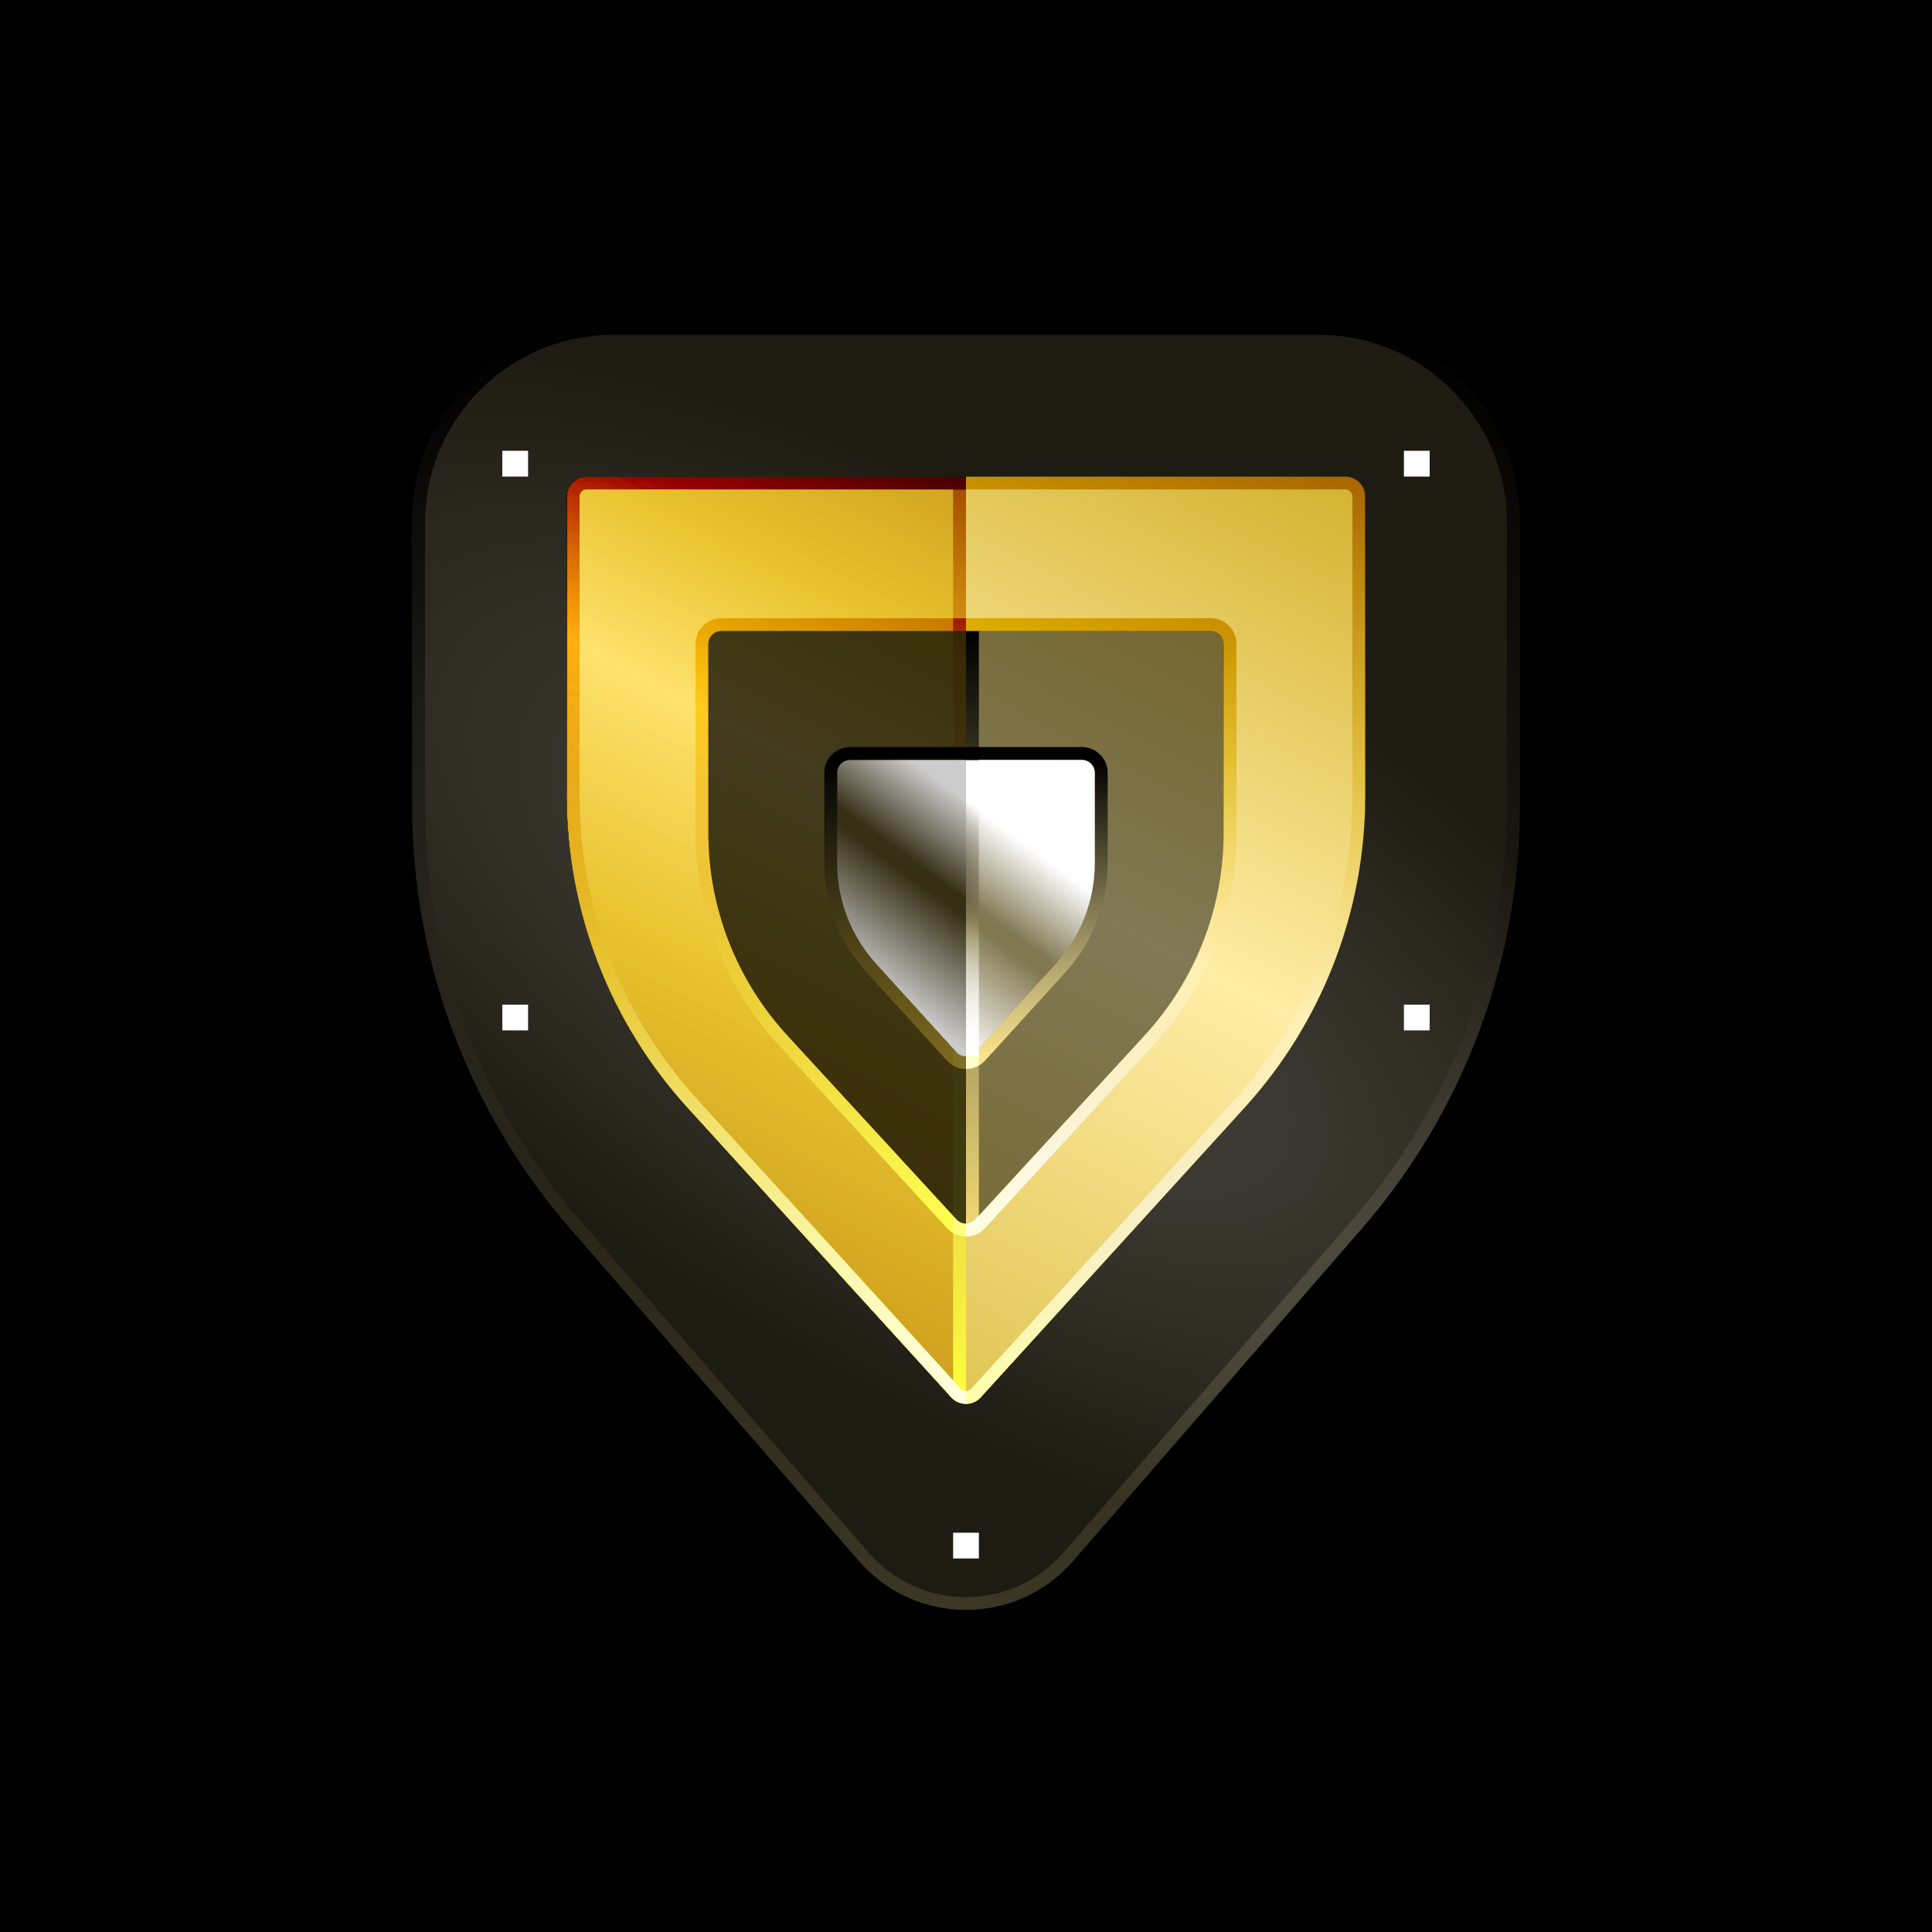
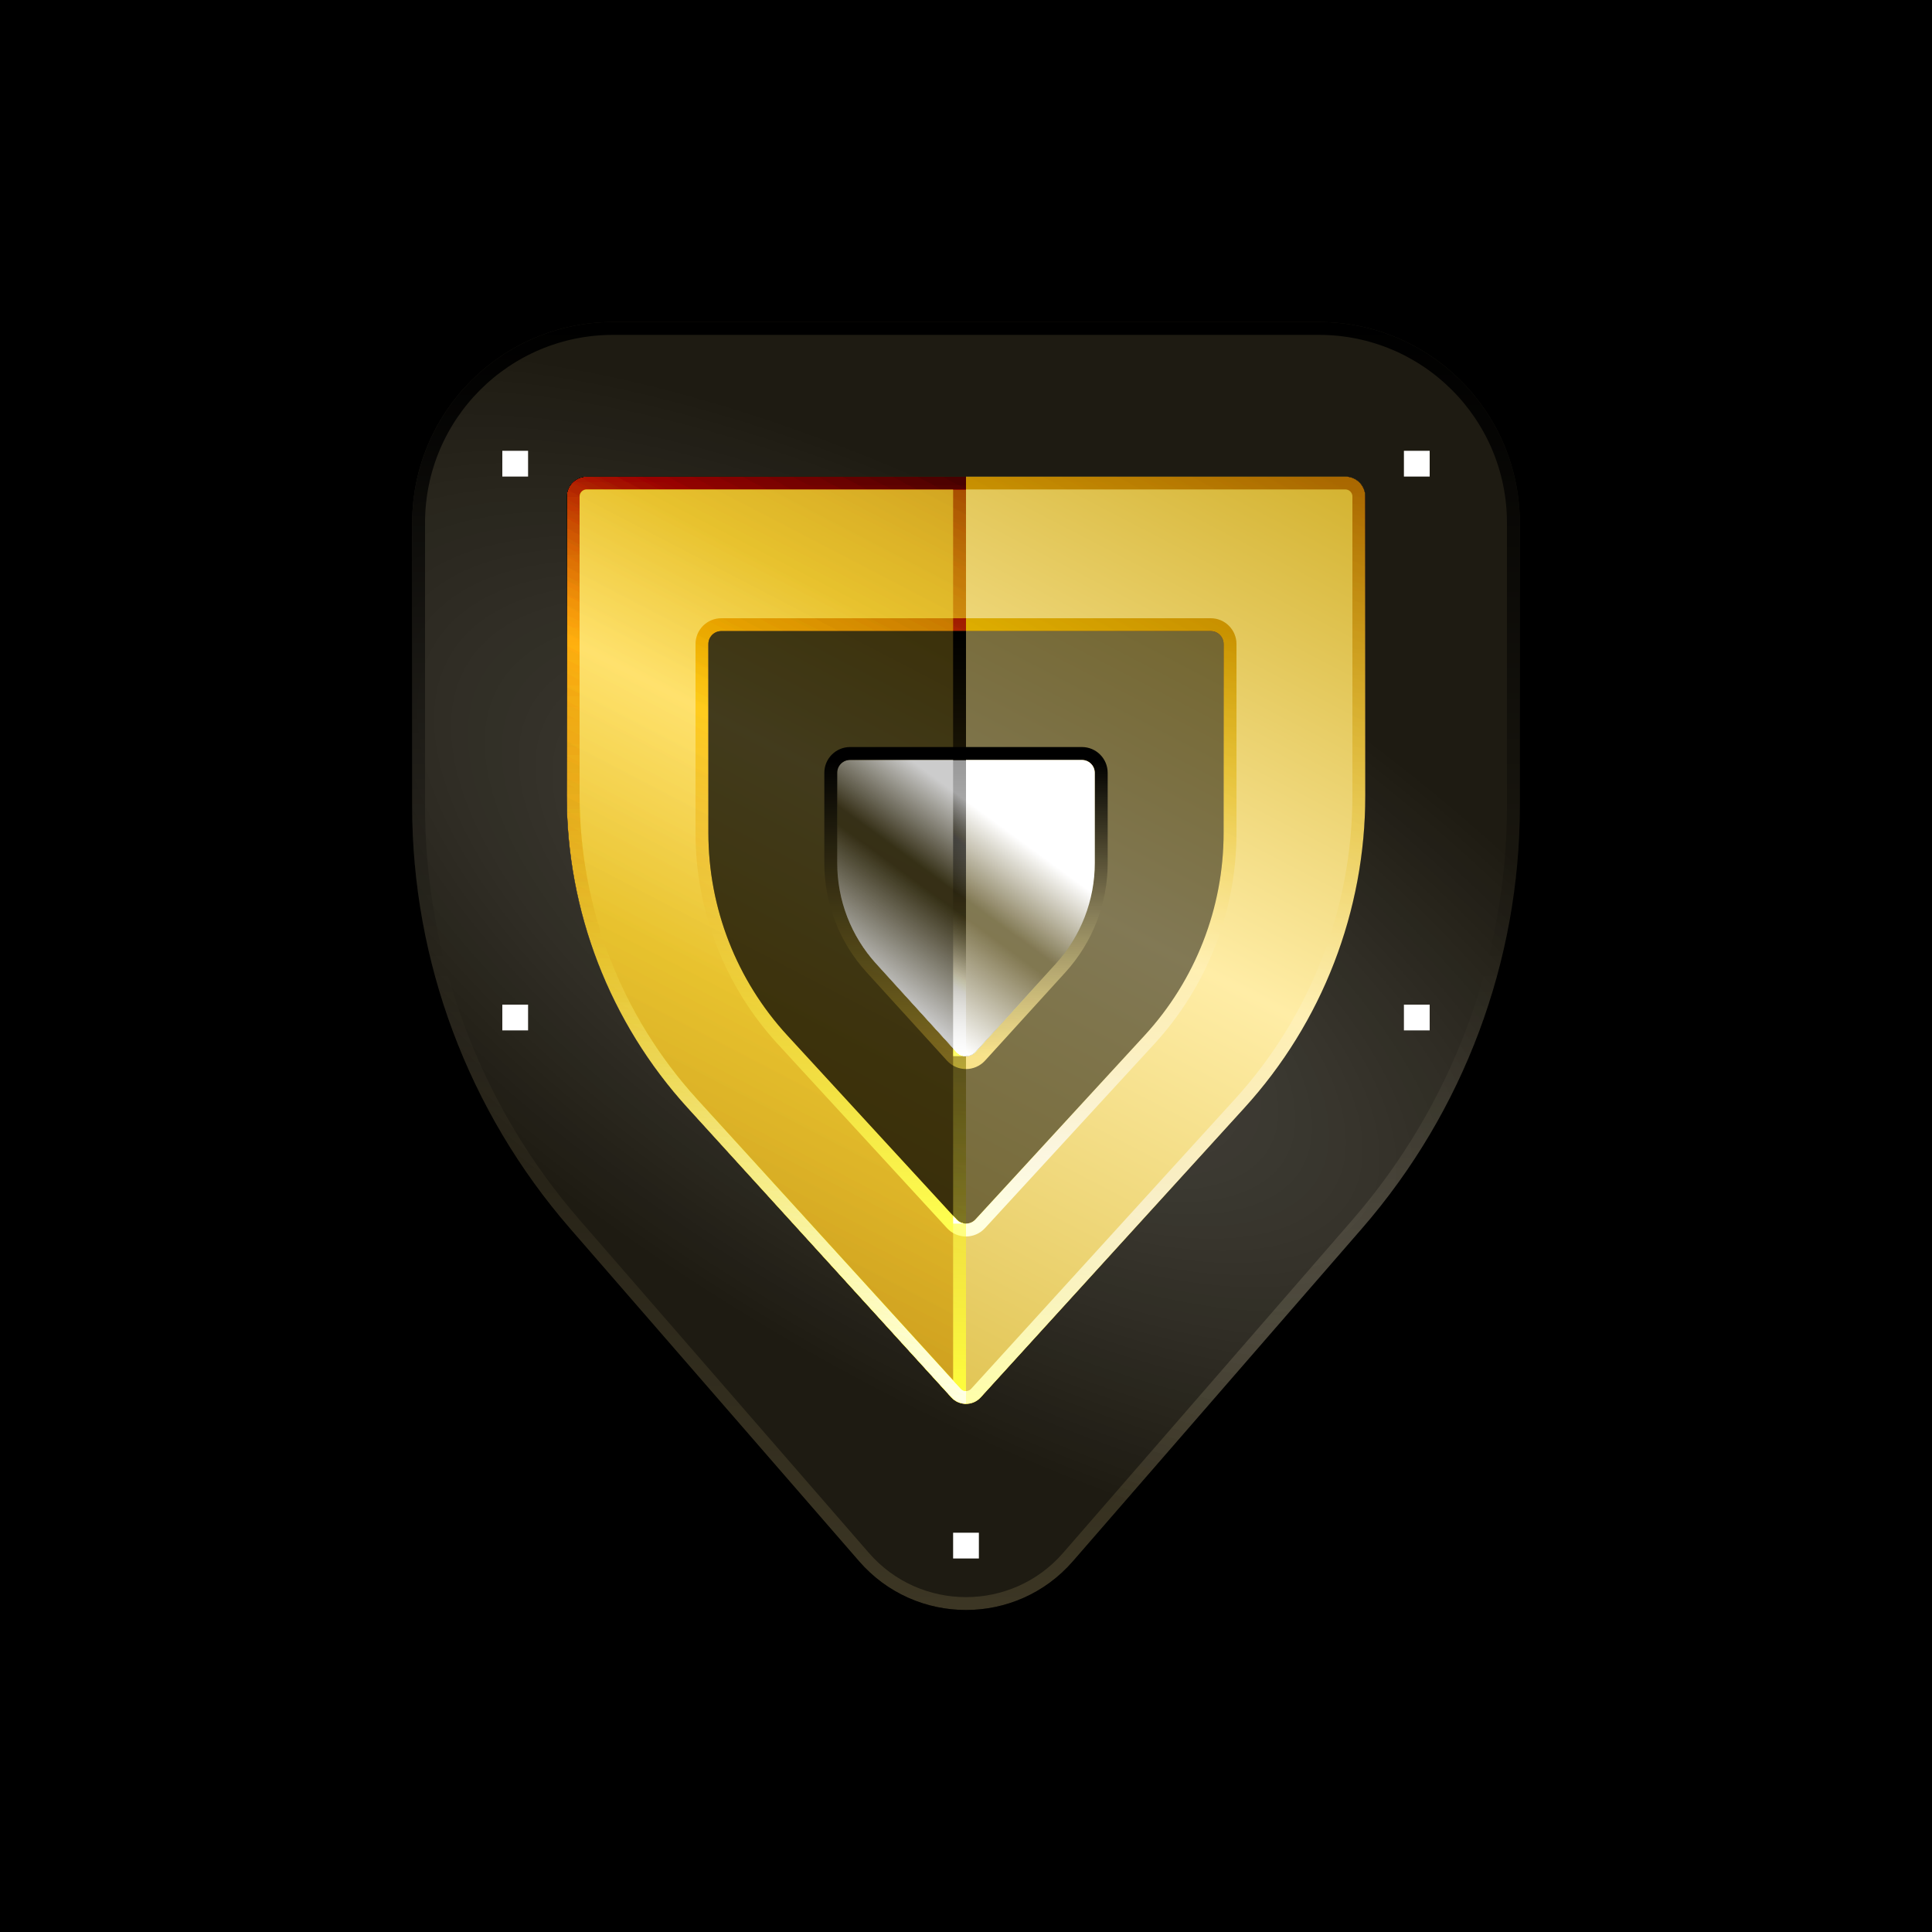
<svg xmlns="http://www.w3.org/2000/svg" width="150" height="150" viewBox="0 0 150 150" fill="none" data-name="F_2 Founder's Funded">
  <defs>
    <radialGradient id="hb2r1" cx="0" cy="0" r="1" gradientUnits="userSpaceOnUse" gradientTransform="matrix(-21.159 25 -63.129 -40.635 75 75)">
      <stop stop-color="#FFFFFF" />
      <stop offset="1" stop-color="#FFFFFF" stop-opacity="0" />
    </radialGradient>
    <linearGradient id="hb2g3" x1="75" y1="25" x2="75" y2="125" gradientUnits="userSpaceOnUse">
      <stop offset="0" stop-color="#000000" />
      <stop offset="1" stop-color="#FFFFFF" />
    </linearGradient>
    <clipPath id="hb2c2">
      <path d="M75 25L102.4 25C111.016 25 118 31.984 118 40.6L118 62.588C118 74.637 113.649 86.28 105.747 95.377L83.304 121.213C81.112 123.738 78.056 125 75 125C71.944 125 68.888 123.738 66.696 121.213L44.253 95.377C36.351 86.28 32 74.637 32 62.588L32 40.6C32 31.984 38.984 25 47.6 25L75 25Z" />
    </clipPath>
    <linearGradient id="hb2l4" x1="103.222" y1="37" x2="60.081" y2="119.928" gradientUnits="userSpaceOnUse">
      <stop offset="0" stop-color="#D4B331" />
      <stop offset="0.412" stop-color="#FFEDA6" />
      <stop offset="1" stop-color="#D4B331" />
    </linearGradient>
    <linearGradient id="hb2g6" x1="75" y1="37" x2="75" y2="109" gradientUnits="userSpaceOnUse">
      <stop offset="0" stop-color="#000000" />
      <stop offset="1" stop-color="#FFFFFF" />
    </linearGradient>
    <clipPath id="hb2c5">
      <path d="M75 37L104.45 37C105.306 37 106 37.694 106 38.55L106 61.771C106 70.736 102.655 79.378 96.619 86.007L76.146 108.493C75.839 108.831 75.419 109 75 109C74.581 109 74.161 108.831 73.854 108.493L53.381 86.007C47.345 79.378 44 70.736 44 61.771L44 38.55C44 37.694 44.694 37 45.55 37L75 37Z" />
    </clipPath>
    <linearGradient id="hb2g8" x1="75" y1="37" x2="75" y2="109" gradientUnits="userSpaceOnUse">
      <stop offset="0" stop-color="#000000" />
      <stop offset="1" stop-color="#FFFFFF" />
    </linearGradient>
    <clipPath id="hb2c7">
      <path d="M75 109C74.581 109 74.161 108.831 73.854 108.493L53.381 86.007C47.345 79.378 44 70.736 44 61.771L44 38.55C44 37.694 44.694 37 45.55 37L75 37Z" />
    </clipPath>
    <linearGradient id="hb2g10" x1="75" y1="49" x2="75" y2="95" gradientUnits="userSpaceOnUse">
      <stop offset="0" stop-color="#000000" />
      <stop offset="1" stop-color="#FFFFFF" />
    </linearGradient>
    <clipPath id="hb2c9">
      <path d="M-10 -10H160V160H-10ZM75 49L94 49C94.552 49 95 49.448 95 50L95 64.671C95 70.494 92.813 76.105 88.871 80.391L75.736 94.677C75.538 94.892 75.269 95 75 95C74.731 95 74.462 94.892 74.264 94.677L61.129 80.391C57.187 76.105 55 70.494 55 64.671L55 50C55 49.448 55.448 49 56 49L75 49Z" clip-rule="evenodd" fill-rule="evenodd" />
    </clipPath>
    <linearGradient id="hb2g11" x1="75" y1="49" x2="75" y2="95" gradientUnits="userSpaceOnUse">
      <stop offset="0" stop-color="#000000" />
      <stop offset="1" stop-color="#FFFFFF" />
    </linearGradient>
    <linearGradient id="hb2q12" x1="79.38" y1="65.348" x2="70.06" y2="78.09" gradientUnits="userSpaceOnUse">
      <stop offset="0" stop-color="#FFFFFF" />
      <stop offset="0.395" stop-color="#FFFFFF" stop-opacity="0.01" />
      <stop offset="0.465" stop-color="#FFFFFF" stop-opacity="0.01" />
      <stop offset="1" stop-color="#FFFFFF" />
    </linearGradient>
    <linearGradient id="hb2g14" x1="75" y1="59" x2="75" y2="82" gradientUnits="userSpaceOnUse">
      <stop offset="0" stop-color="#000000" />
      <stop offset="1" stop-color="#FFFFFF" />
    </linearGradient>
    <clipPath id="hb2c13">
      <path d="M-10 -10H160V160H-10ZM75 59L84 59C84.552 59 85 59.448 85 60L85 67.002C85 69.893 83.922 72.679 81.977 74.817L75.74 81.673C75.541 81.891 75.271 82 75 82C74.729 82 74.459 81.891 74.26 81.673L68.023 74.817C66.078 72.679 65 69.893 65 67.002L65 60C65 59.448 65.448 59 66 59L75 59Z" clip-rule="evenodd" fill-rule="evenodd" />
    </clipPath>
    <linearGradient id="hb2g15" x1="75" y1="59" x2="75" y2="82" gradientUnits="userSpaceOnUse">
      <stop offset="0" stop-color="#000000" />
      <stop offset="1" stop-color="#FFFFFF" />
    </linearGradient>
  </defs>
  <rect width="150" height="150" fill="#000000" data-l="bg" />
  <path d="M75 25L102.4 25C111.016 25 118 31.984 118 40.6L118 62.588C118 74.637 113.649 86.28 105.747 95.377L83.304 121.213C81.112 123.738 78.056 125 75 125C71.944 125 68.888 123.738 66.696 121.213L44.253 95.377C36.351 86.28 32 74.637 32 62.588L32 40.6C32 31.984 38.984 25 47.6 25L75 25Z" fill="#FFE396" fill-opacity="0.12" data-n="1" data-l="Plate" />
  <path d="M75 25L102.4 25C111.016 25 118 31.984 118 40.6L118 62.588C118 74.637 113.649 86.28 105.747 95.377L83.304 121.213C81.112 123.738 78.056 125 75 125C71.944 125 68.888 123.738 66.696 121.213L44.253 95.377C36.351 86.28 32 74.637 32 62.588L32 40.6C32 31.984 38.984 25 47.6 25L75 25Z" fill="url(#hb2r1)" fill-opacity="0.2" data-n="1" data-l="Plate" />
  <path d="M75 25L102.4 25C111.016 25 118 31.984 118 40.6L118 62.588C118 74.637 113.649 86.28 105.747 95.377L83.304 121.213C81.112 123.738 78.056 125 75 125C71.944 125 68.888 123.738 66.696 121.213L44.253 95.377C36.351 86.28 32 74.637 32 62.588L32 40.6C32 31.984 38.984 25 47.6 25L75 25Z" fill="none" stroke="url(#hb2g3)" stroke-width="2" clip-path="url(#hb2c2)" style="mix-blend-mode:overlay" data-n="1" data-l="Plate" />
  <path d="M75 37L104.45 37C105.306 37 106 37.694 106 38.55L106 61.771C106 70.736 102.655 79.378 96.619 86.007L76.146 108.493C75.839 108.831 75.419 109 75 109C74.581 109 74.161 108.831 73.854 108.493L53.381 86.007C47.345 79.378 44 70.736 44 61.771L44 38.55C44 37.694 44.694 37 45.55 37L75 37Z" fill="url(#hb2l4)" data-n="2" data-l="Gem" />
  <path d="M75 37L104.45 37C105.306 37 106 37.694 106 38.55L106 61.771C106 70.736 102.655 79.378 96.619 86.007L76.146 108.493C75.839 108.831 75.419 109 75 109C74.581 109 74.161 108.831 73.854 108.493L53.381 86.007C47.345 79.378 44 70.736 44 61.771L44 38.55C44 37.694 44.694 37 45.55 37L75 37Z" fill="none" stroke="url(#hb2g6)" stroke-width="2" clip-path="url(#hb2c5)" style="mix-blend-mode:overlay" data-n="2" data-l="Gem" />
  <path d="M75 109C74.581 109 74.161 108.831 73.854 108.493L53.381 86.007C47.345 79.378 44 70.736 44 61.771L44 38.55C44 37.694 44.694 37 45.55 37L75 37Z" fill="#000000" fill-opacity="0.64" style="mix-blend-mode:overlay" data-n="3" data-l="Gem facet" />
  <path d="M75 109C74.581 109 74.161 108.831 73.854 108.493L53.381 86.007C47.345 79.378 44 70.736 44 61.771L44 38.55C44 37.694 44.694 37 45.55 37L75 37Z" fill="none" stroke="url(#hb2g8)" stroke-width="2" clip-path="url(#hb2c7)" style="mix-blend-mode:overlay" data-n="3" data-l="Gem facet" />
  <path d="M75 49L94 49C94.552 49 95 49.448 95 50L95 64.671C95 70.494 92.813 76.105 88.871 80.391L75.736 94.677C75.538 94.892 75.269 95 75 95C74.731 95 74.462 94.892 74.264 94.677L61.129 80.391C57.187 76.105 55 70.494 55 64.671L55 50C55 49.448 55.448 49 56 49L75 49Z" fill="#000000" fill-opacity="0.49" data-n="4" data-l="Recess" />
  <path d="M75 49L94 49C94.552 49 95 49.448 95 50L95 64.671C95 70.494 92.813 76.105 88.871 80.391L75.736 94.677C75.538 94.892 75.269 95 75 95C74.731 95 74.462 94.892 74.264 94.677L61.129 80.391C57.187 76.105 55 70.494 55 64.671L55 50C55 49.448 55.448 49 56 49L75 49Z" fill="none" stroke="url(#hb2g10)" stroke-width="2" clip-path="url(#hb2c9)" style="mix-blend-mode:overlay" data-n="4" data-l="Recess" />
  <path d="M75 49L75 49L75 50L75 64.671L75 80.391L75 94.677L75 95C74.731 95 74.462 94.892 74.264 94.677L61.129 80.391C57.187 76.105 55 70.494 55 64.671L55 50C55 49.448 55.448 49 56 49L75 49Z" fill="#000000" fill-opacity="0.49" data-n="5" data-l="Left facet" />
-   <path d="M75 49H76V95H75Z" fill="url(#hb2g11)" style="mix-blend-mode:overlay" data-n="6" data-l="Facet seam" />
+   <path d="M74 49H75V95H74Z" fill="url(#hb2g11)" style="mix-blend-mode:overlay" data-n="6" data-l="Facet seam" />
  <path d="M75 59L84 59C84.552 59 85 59.448 85 60L85 67.002C85 69.893 83.922 72.679 81.977 74.817L75.74 81.673C75.541 81.891 75.271 82 75 82C74.729 82 74.459 81.891 74.26 81.673L68.023 74.817C66.078 72.679 65 69.893 65 67.002L65 60C65 59.448 65.448 59 66 59L75 59Z" fill="url(#hb2q12)" data-n="7" data-l="Glass" />
  <path d="M75 59L84 59C84.552 59 85 59.448 85 60L85 67.002C85 69.893 83.922 72.679 81.977 74.817L75.74 81.673C75.541 81.891 75.271 82 75 82C74.729 82 74.459 81.891 74.26 81.673L68.023 74.817C66.078 72.679 65 69.893 65 67.002L65 60C65 59.448 65.448 59 66 59L75 59Z" fill="none" stroke="url(#hb2g14)" stroke-width="2" clip-path="url(#hb2c13)" style="mix-blend-mode:overlay" data-n="7" data-l="Glass" />
  <path d="M75 59L75 59L75 60L75 67.002L75 74.817L75 81.673L75 82C74.729 82 74.459 81.891 74.26 81.673L68.023 74.817C66.078 72.679 65 69.893 65 67.002L65 60C65 59.448 65.448 59 66 59L75 59Z" fill="#000000" fill-opacity="0.2" data-n="8" data-l="Left facet" />
-   <path d="M75 59H76V82H75Z" fill="url(#hb2g15)" style="mix-blend-mode:overlay" data-n="9" data-l="Facet seam" />
+   <path d="M74 59H75V82H74Z" fill="url(#hb2g15)" style="mix-blend-mode:overlay" data-n="9" data-l="Facet seam" />
  <rect x="39" y="35" width="2" height="2" fill="#FFFFFF" data-n="10" data-l="Dots" />
  <rect x="109" y="35" width="2" height="2" fill="#FFFFFF" data-n="10" data-l="Dots" />
  <rect x="39" y="78" width="2" height="2" fill="#FFFFFF" data-n="10" data-l="Dots" />
  <rect x="109" y="78" width="2" height="2" fill="#FFFFFF" data-n="10" data-l="Dots" />
  <rect x="74" y="119" width="2" height="2" fill="#FFFFFF" data-n="10" data-l="Dots" />
</svg>
